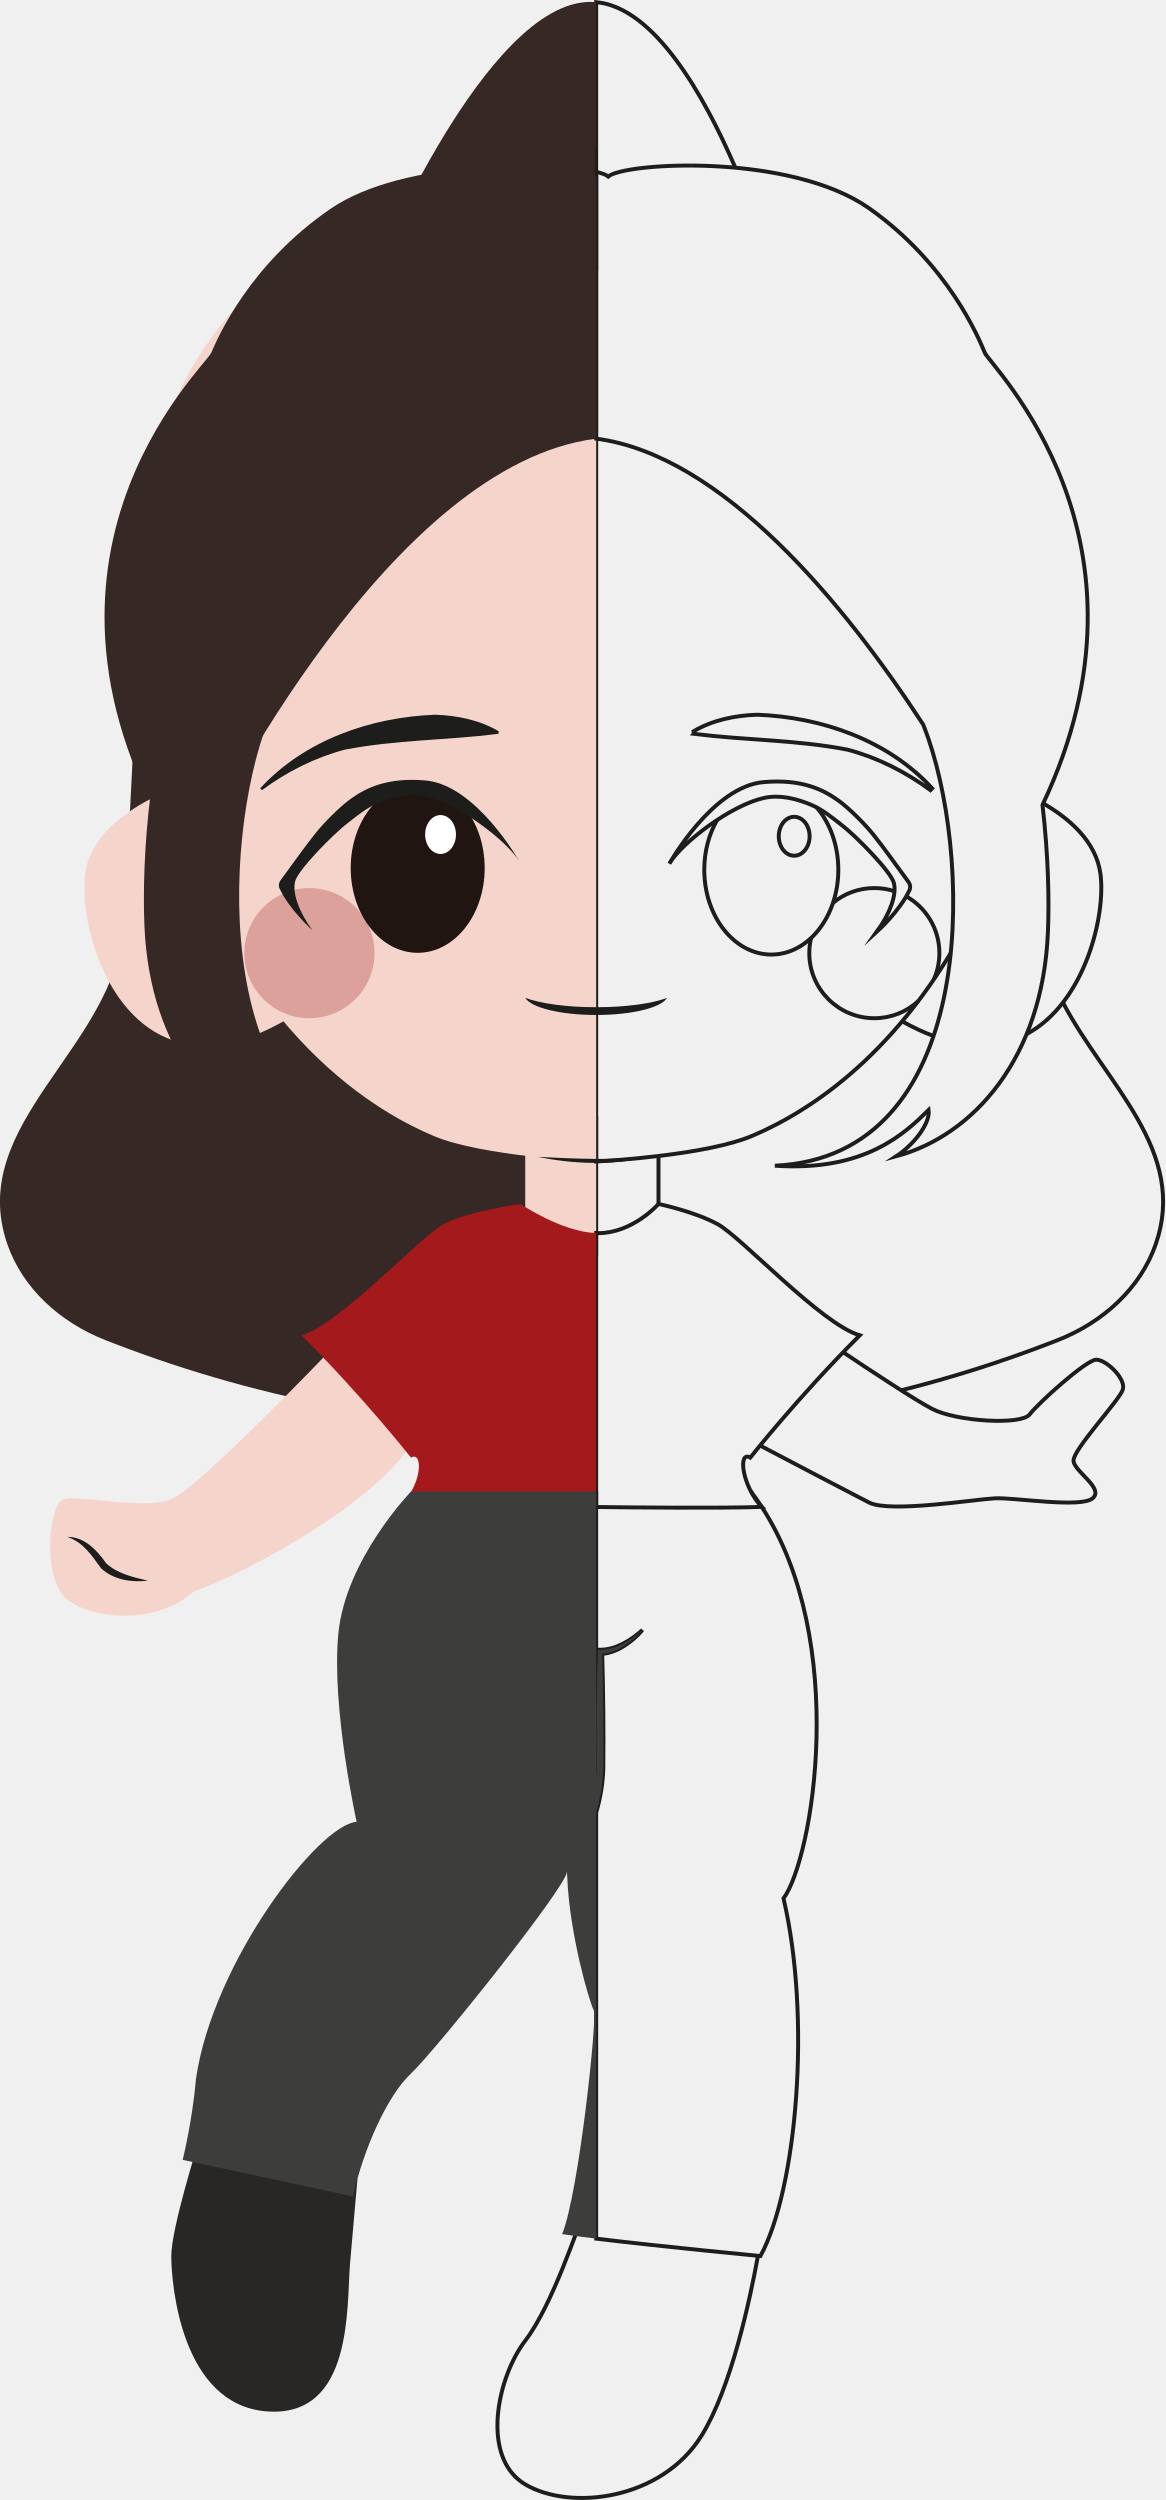
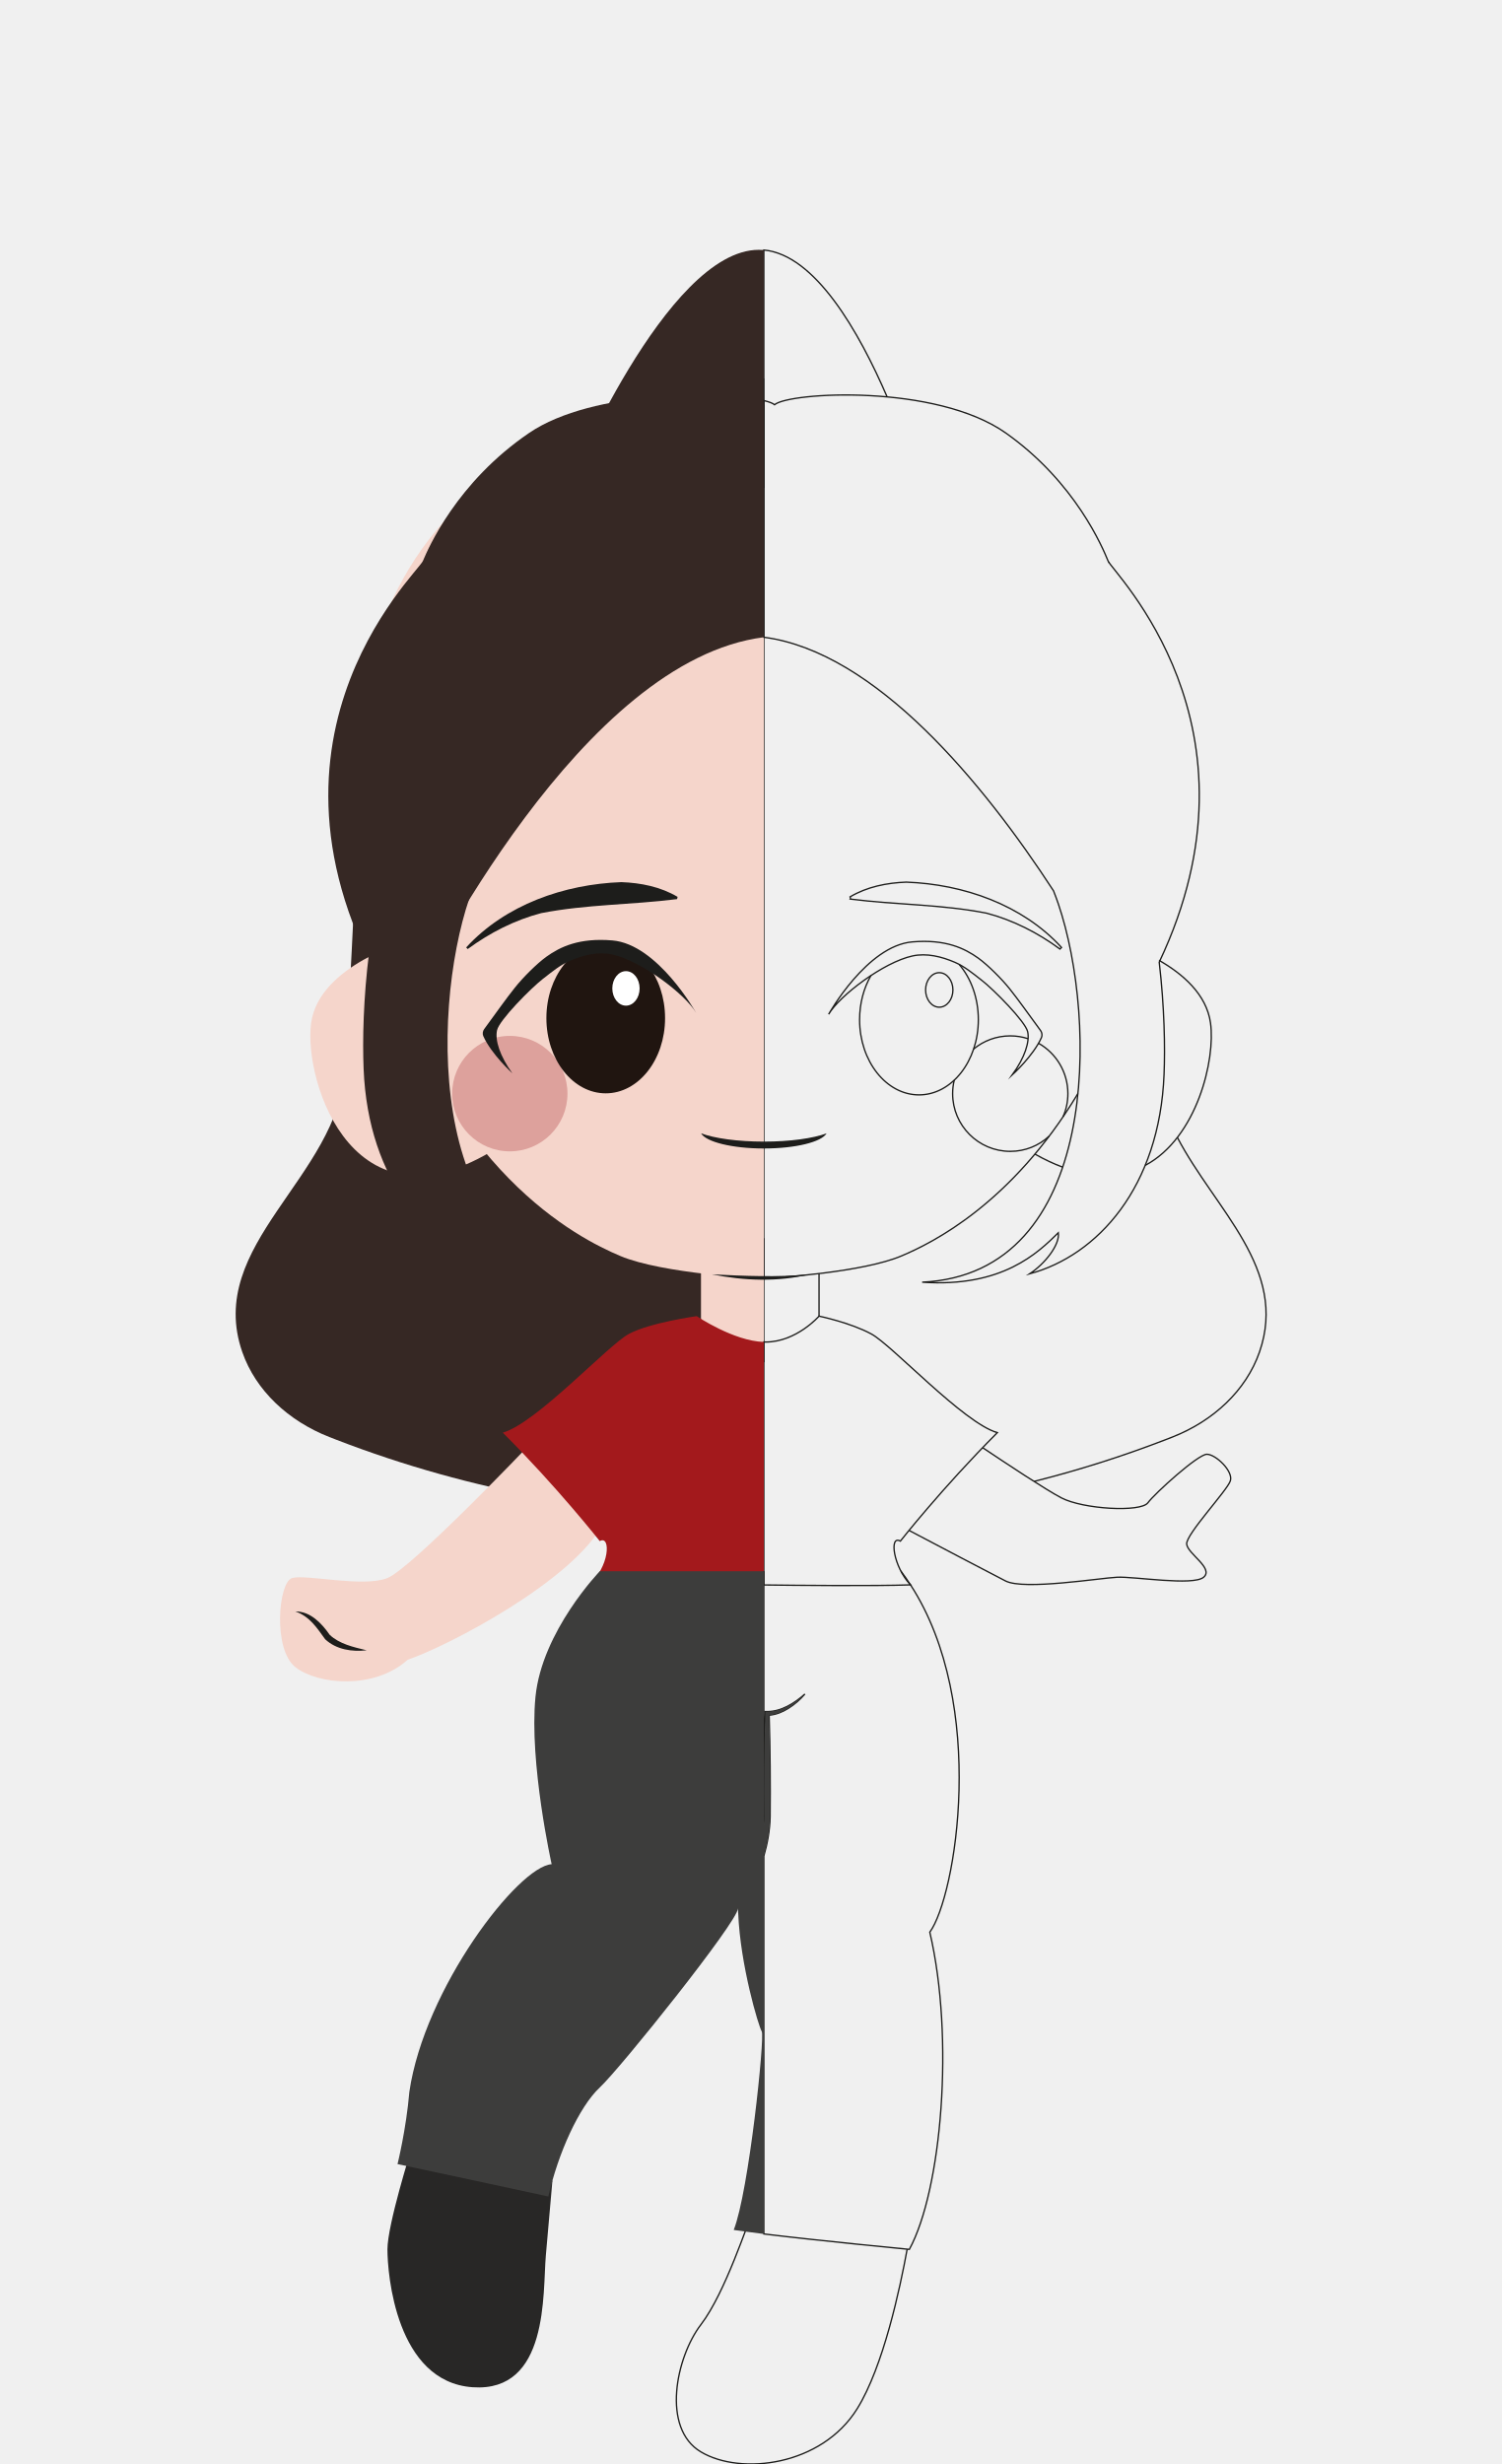
- <svg xmlns="http://www.w3.org/2000/svg" id="Calque_2" data-name="Calque 2" viewBox="0 0 147.34 316.14">
-   <defs>
-     <style>
-       .cls-1 {
-         fill: #201510;
-       }
- 
-       .cls-2 {
-         fill: #a3191c;
-       }
- 
-       .cls-3 {
-         fill: #1d1d1b;
-       }
- 
-       .cls-4 {
-         fill: #3d3d3c;
-       }
- 
-       .cls-5 {
-         fill: #fff;
-       }
- 
-       .cls-6 {
-         fill: #362824;
-       }
- 
-       .cls-7 {
-         stroke-width: .25px;
-       }
- 
-       .cls-7, .cls-8 {
-         fill: none;
-         stroke: #1d1d1b;
-         stroke-miterlimit: 10;
-       }
- 
-       .cls-9 {
-         fill: #282726;
-       }
- 
-       .cls-8 {
-         stroke-width: .5px;
-       }
- 
-       .cls-10 {
-         fill: #dda19c;
-       }
- 
-       .cls-11 {
-         fill: #f5d5cb;
-       }
-     </style>
-   </defs>
-   <g id="Calque_2-2" data-name="Calque 2">
-     <g id="ux_ui" data-name="ux/ui">
-       <path class="cls-8" d="M134.42,126.78c5.41,10.34,15.85,18.74,11.72,30.59-1.92,5.5-6.6,9.83-12.42,12.11-.35.13-.69.27-1.03.4-6.13,2.36-12.38,4.34-18.72,5.93" />
-       <path class="cls-6" d="M75.15,58.02l-.6,122.78c-20.46.14-40.94-3.51-60.16-10.92-.34-.13-.69-.27-1.03-.4-5.83-2.28-10.5-6.61-12.42-12.11-5.34-15.33,13.68-24.88,14.68-40.33,1.19-18.35,2.85-59.03,2.85-59.03h55.07s1.61,0,1.61,0Z" />
-       <path class="cls-8" d="M92.99,21.21C88.98,11.93,82.73.95,75.39.27v33.92" />
-       <path class="cls-6" d="M75.39.27v33.92h-27.95S61.46.24,74.67.24c.24,0,.48.01.72.03Z" />
-       <g>
-         <path class="cls-11" d="M41.74,170.79s-16.64,17.42-20.09,18.8-11.64-.58-13.6,0-2.77,10.15.46,12.69c3.23,2.54,11.3,3.23,16.03-1.04,5.77-1.96,23.76-11.3,28.03-19.61-4.73-5.88-10.84-10.84-10.84-10.84Z" />
-         <path class="cls-3" d="M18.67,199.89c-2.05.23-4.31-.09-5.9-1.58-1.21-1.66-2.2-3.24-4.25-3.96,2.14-.04,3.79,1.73,4.89,3.32,1.37,1.31,3.42,1.77,5.26,2.21h0Z" />
+ <svg xmlns="http://www.w3.org/2000/svg" width="295" height="484" viewBox="0 0 295 484" fill="none">
+   <g clip-path="url(#clip0_1412_8901)">
+     <g clip-path="url(#clip1_1412_8901)">
+       <g clip-path="url(#clip2_1412_8901)">
+         <path d="M231.278 223.432C238.723 237.679 253.09 249.254 247.407 265.582C244.764 273.16 238.324 279.127 230.315 282.268C229.834 282.448 229.366 282.64 228.898 282.82C220.462 286.071 211.861 288.8 203.137 290.991" stroke="#1D1D1B" stroke-width="0.264" stroke-miterlimit="10" />
+         <path d="M149.714 128.686L148.888 297.866C120.733 298.058 92.549 293.029 66.1 282.819C65.633 282.64 65.151 282.447 64.683 282.268C56.66 279.126 50.234 273.16 47.592 265.581C40.243 244.458 66.417 231.299 67.793 210.01C69.431 184.725 71.715 128.672 71.715 128.672H147.498H149.714V128.686Z" fill="#362824" />
+         <path d="M174.265 77.965C168.746 65.178 160.146 50.048 150.045 49.111V95.85" stroke="#1D1D1B" stroke-width="0.264" stroke-miterlimit="10" />
+         <path d="M150.045 49.112V95.85H111.582C111.582 95.85 130.875 49.07 149.054 49.07C149.384 49.07 149.714 49.084 150.045 49.112Z" fill="#362824" />
+         <path d="M103.738 284.072C103.738 284.072 80.839 308.075 76.092 309.977C71.344 311.879 60.074 309.178 57.377 309.977C54.679 310.776 53.565 323.963 58.01 327.463C62.454 330.963 73.56 331.913 80.069 326.03C88.009 323.329 112.765 310.459 118.642 299.009C112.132 290.907 103.724 284.072 103.724 284.072H103.738Z" fill="#F5D5CB" />
+         <path d="M71.991 324.17C69.17 324.487 66.06 324.046 63.872 321.993C62.207 319.705 60.844 317.528 58.023 316.536C60.968 316.481 63.239 318.92 64.753 321.111C66.638 322.916 69.459 323.55 71.991 324.156V324.17Z" fill="#1D1D1B" />
+         <path d="M193.02 284.363C197.533 287.381 205.501 292.672 208.501 294.229C212.795 296.461 224.065 297.095 225.482 295.194C226.914 293.278 235.335 285.659 237.069 285.659C238.803 285.659 242.312 288.993 241.679 290.895C241.046 292.81 232.955 301.38 233.106 303.296C233.271 305.197 238.501 308.063 236.436 309.813C234.372 311.563 222.785 309.648 219.455 309.813C216.125 309.965 201.208 312.404 197.547 310.557C194.74 309.124 183.552 303.241 178.557 300.609" stroke="#1D1D1B" stroke-width="0.264" stroke-miterlimit="10" />
+         <path d="M160.889 258.526V250.162" stroke="#1D1D1B" stroke-width="0.264" stroke-miterlimit="10" />
+         <path d="M150.045 267.58V263.598V251.128V243.219" stroke="#1D1D1B" stroke-width="0.264" stroke-miterlimit="10" />
+         <path d="M150.045 243.219H137.701V267.58H150.045V243.219Z" fill="#F5D5CB" />
+         <path d="M178.861 311.315C171.623 311.563 156.279 311.412 150.045 311.329V263.598C150.169 263.612 150.279 263.612 150.403 263.612C156.444 263.612 160.889 258.527 160.889 258.527C160.889 258.527 167.026 259.795 171.155 262.027C175.269 264.246 189.251 279.499 195.911 281.414C185.122 292.217 176.866 302.717 176.866 302.717C174.636 301.435 175.448 307.719 178.861 311.315Z" stroke="#1D1D1B" stroke-width="0.264" stroke-miterlimit="10" />
+         <path d="M150.044 263.598V311.329C148.351 311.315 147.333 311.301 147.333 311.301C147.333 311.301 124.709 311.742 115.503 311.425C119.81 307.912 120.031 301.435 117.815 302.717C117.815 302.717 109.558 292.217 98.769 281.414C105.43 279.499 119.398 264.246 123.526 262.027C127.654 259.795 136.861 258.527 136.861 258.527C136.861 258.527 144.085 263.419 150.044 263.598Z" fill="#A3191C" />
+         <path d="M80.757 422.291C80.757 422.291 76.106 437.021 76.106 441.844C76.106 446.666 77.798 467.859 92.825 468.92C107.853 469.981 106.587 450.483 107.22 443.07C107.853 435.657 108.513 428.354 108.513 428.354L80.757 422.291Z" fill="#282726" />
+         <path d="M178.2 441.803C176.811 449.423 173.522 464.897 168.375 473.151C161.398 484.381 145.518 486.296 137.687 481.625C129.857 476.967 132.816 462.982 137.687 456.616C142.559 450.264 147.004 436.071 147.637 435.217L150.045 435.382" stroke="#1D1D1B" stroke-width="0.264" stroke-miterlimit="10" />
+         <path d="M150.045 308.641V358.521C150.1 357.984 150.114 357.446 150.127 356.909C150.059 350.13 150.127 343.35 150.334 336.571V336.199H150.705C153.416 336.213 156.017 334.628 158.109 332.754C157.187 333.843 156.086 334.793 154.861 335.565C153.747 336.268 152.467 336.805 151.091 336.915C151.283 343.584 151.352 350.254 151.283 356.923C151.215 359.527 150.761 362.09 150.045 364.57V438.812C161.481 440.204 178.627 441.843 178.627 441.843C184.971 430.186 187.517 400.299 182.645 379.534C187.737 372.603 194.122 334.807 178.861 311.314C178.861 311.3 178.833 311.286 178.833 311.286C178.255 310.377 177.636 309.495 176.989 308.641H176.976" stroke="#1D1D1B" stroke-width="0.264" stroke-miterlimit="10" />
+         <path d="M158.109 332.754C157.187 333.843 156.087 334.793 154.862 335.565C153.747 336.268 152.467 336.805 151.091 336.915C151.284 343.584 151.353 350.254 151.284 356.923C151.215 359.527 150.761 362.09 150.045 364.57V438.812C147.789 438.536 145.766 438.261 144.128 438.026C147.087 430.599 150.266 400.093 149.633 399.032C148.999 397.998 145.408 385.983 145.009 375.786C144.995 375.745 144.995 375.704 144.995 375.676C144.981 375.4 144.967 375.125 144.967 374.863C144.967 377.412 121.904 406.238 117.817 410.041C113.743 413.858 109.629 422.98 107.716 431.454C107.716 431.454 84.225 426.369 78.088 425.088C78.088 425.088 79.781 418.309 80.413 410.895C83.386 390.557 101.798 366.609 108.363 366.182C108.363 366.182 103.918 346.258 105.184 333.333C106.45 320.408 117.817 308.641 117.817 308.641H150.045V358.521C150.1 357.984 150.114 357.446 150.128 356.909C150.059 350.13 150.128 343.35 150.334 336.571V336.199H150.706C153.417 336.213 156.018 334.628 158.109 332.754Z" fill="#3D3D3C" />
+         <path d="M217.874 110.552C217.874 110.552 217.805 110.442 217.777 110.4" stroke="#1D1D1B" stroke-width="0.264" stroke-miterlimit="10" />
+         <path d="M150.045 79.494V251.127C152.893 250.975 169.531 249.9 177.072 246.704C183.127 244.154 198.718 236.466 211.75 214.791" stroke="#1D1D1B" stroke-width="0.264" stroke-miterlimit="10" />
+         <path d="M150.044 79.494V251.127C149.769 251.141 149.618 251.154 149.618 251.154H149.301C149.301 251.154 130.091 250.204 121.834 246.704C113.577 243.217 87.541 230.182 74.536 185.042C61.518 139.902 72.624 79.494 149.453 79.494H150.044Z" fill="#F5D5CB" />
+         <path d="M227.713 188.996C228.745 197.897 228.883 205.752 228.663 211.029C227.782 233.186 215.603 246.62 202.255 250.217C205.227 248.274 208.227 244.512 207.897 242.142C203.879 246.097 196.902 252.945 181.145 251.856C216.195 250.244 215.603 200.226 207.897 177.559C207.608 176.719 207.292 175.851 206.948 174.983C193.324 154.066 172.09 128.051 150.045 125.171V78.681C151.077 78.929 151.806 79.204 152.15 79.494C155.04 77.027 183.801 75.346 197.562 85.046C211.31 94.761 216.649 107.713 217.668 110.193C218.617 112.495 249.745 142.478 227.713 188.996Z" stroke="#1D1D1B" stroke-width="0.264" stroke-miterlimit="10" />
+         <path d="M150.045 78.681V125.172C114.472 129.65 84.129 190.099 79.106 200.296C44.524 147.384 82.023 112.674 83.069 110.194C84.129 107.714 89.674 94.761 103.931 85.047C116.523 76.477 142.174 76.793 150.045 78.681Z" fill="#362824" />
+         <path d="M80.481 184.725C80.481 184.725 62.701 189.492 61.119 200.943C59.536 212.393 69.692 244.498 99.21 224.464C91.269 205.076 80.481 184.725 80.481 184.725Z" fill="#F5D5CB" />
+         <path d="M208.75 229.26C207.016 228.626 205.2 227.772 203.287 226.697" stroke="#1D1D1B" stroke-width="0.264" stroke-miterlimit="10" />
+         <path d="M227.672 188.639C232.268 191.257 237.002 195.28 237.786 200.93C238.791 208.122 235.144 223.486 224.961 228.915" stroke="#1D1D1B" stroke-width="0.264" stroke-miterlimit="10" />
+         <path d="M127.835 121.947C127.835 121.947 99.886 153.805 92.193 176.471C84.487 199.138 83.895 249.17 118.945 250.782C103.175 251.87 96.198 245.008 92.193 241.054C91.863 243.424 94.863 247.186 97.835 249.128C84.487 245.532 72.308 232.111 71.427 209.954C70.533 187.798 75.611 122.733 127.849 121.947H127.835Z" fill="#362824" />
+         <path d="M100.146 226.159C106.401 226.159 111.471 221.082 111.471 214.819C111.471 208.556 106.401 203.479 100.146 203.479C93.891 203.479 88.82 208.556 88.82 214.819C88.82 221.082 93.891 226.159 100.146 226.159Z" fill="#DDA19C" />
+         <path d="M191.246 206.069C193.214 204.443 195.705 203.479 198.457 203.479C199.668 203.479 200.851 203.671 201.939 204.03" stroke="#1D1D1B" stroke-width="0.264" stroke-miterlimit="10" />
+         <path d="M187.447 212.188C187.241 213.028 187.131 213.91 187.131 214.819C187.131 221.075 192.195 226.16 198.456 226.16C201.387 226.16 204.043 225.043 206.053 223.211C206.066 223.211 206.08 223.197 206.08 223.183" stroke="#1D1D1B" stroke-width="0.264" stroke-miterlimit="10" />
+         <path d="M204.004 204.926C207.444 206.869 209.77 210.575 209.77 214.819C209.77 216.431 209.44 217.961 208.82 219.353" stroke="#1D1D1B" stroke-width="0.264" stroke-miterlimit="10" />
+         <path d="M150.045 224.245C144.857 224.245 140.329 223.597 137.715 222.619C138.678 224.3 143.811 225.595 150.045 225.595C156.279 225.595 161.412 224.314 162.375 222.619C159.76 223.597 155.233 224.245 150.045 224.245Z" fill="#1D1D1B" />
+         <path d="M118.986 214.763C125.423 214.763 130.642 208.15 130.642 199.992C130.642 191.834 125.423 185.221 118.986 185.221C112.549 185.221 107.33 191.834 107.33 199.992C107.33 208.15 112.549 214.763 118.986 214.763Z" fill="#201510" />
+         <path d="M122.963 197.539C124.445 197.539 125.646 196.021 125.646 194.149C125.646 192.277 124.445 190.76 122.963 190.76C121.481 190.76 120.279 192.277 120.279 194.149C120.279 196.021 121.481 197.539 122.963 197.539Z" fill="white" />
+         <path d="M106.766 192.194C108.431 190.885 110.082 189.534 111.94 188.735C114.541 187.619 117.486 186.875 120.293 187.495C125.949 188.735 134.577 195.253 136.738 198.946C136.738 198.946 129.21 185.47 120.293 184.726C113.77 184.174 110.041 185.979 107.316 187.936C105.445 189.286 102.679 192.056 101.151 193.985C99.362 196.231 97.711 198.587 95.096 202.156C94.821 202.528 94.739 203.093 94.931 203.52C96.555 207.13 100.656 210.837 100.656 210.837C98.206 207.447 97.202 204.333 97.642 202.363C98.082 200.392 104.234 194.15 106.766 192.18V192.194Z" fill="#1D1D1B" />
+         <path d="M188.424 189.451C190.736 192.152 192.181 196.01 192.181 200.295C192.181 208.453 186.951 215.067 180.525 215.067C174.099 215.067 168.855 208.453 168.855 200.295C168.855 197.057 169.681 194.067 171.085 191.628" stroke="#1D1D1B" stroke-width="0.264" stroke-miterlimit="10" />
+         <path d="M184.504 197.842C185.986 197.842 187.187 196.324 187.187 194.452C187.187 192.58 185.986 191.062 184.504 191.062C183.022 191.062 181.82 192.58 181.82 194.452C181.82 196.324 183.022 197.842 184.504 197.842Z" stroke="#1D1D1B" stroke-width="0.264" stroke-miterlimit="10" />
+         <path d="M192.745 192.483C191.08 191.174 189.429 189.824 187.571 189.024C184.97 187.908 182.025 187.164 179.218 187.784C173.562 189.024 164.934 195.542 162.773 199.235C162.773 199.235 170.301 185.759 179.218 185.015C185.741 184.463 189.47 186.269 192.195 188.225C194.066 189.575 196.832 192.345 198.36 194.274C200.149 196.52 201.8 198.876 204.415 202.445C204.69 202.817 204.773 203.382 204.58 203.809C202.956 207.419 198.855 211.126 198.855 211.126C201.305 207.736 202.309 204.622 201.869 202.652C201.429 200.681 195.277 194.44 192.745 192.469V192.483Z" stroke="#1D1D1B" stroke-width="0.264" stroke-miterlimit="10" />
+         <path d="M133.021 176.61C123.925 177.754 115.228 177.63 106.311 179.366C101.109 180.73 96.237 183.21 91.875 186.421L91.572 186.104C99.279 177.698 110.838 173.689 122.053 173.275C125.865 173.413 129.76 174.185 133.104 176.169L133.007 176.596L133.021 176.61Z" fill="#1D1D1B" />
+         <path d="M167.067 176.61C176.163 177.754 184.86 177.63 193.777 179.366C198.979 180.73 203.851 183.21 208.213 186.421L208.516 186.104C200.809 177.698 189.25 173.689 178.035 173.275C174.223 173.413 170.328 174.185 166.984 176.169L167.081 176.596L167.067 176.61Z" stroke="#1D1D1B" stroke-width="0.264" stroke-miterlimit="10" />
+         <path d="M139.82 250.314C146.261 250.645 152.673 250.921 159.1 250.314C152.811 251.858 146.137 251.582 139.82 250.314Z" fill="#1D1D1B" />
+         <path d="M150.045 79.495V74.342" stroke="#1D1D1B" stroke-width="0.132" stroke-miterlimit="10" />
      </g>
-       <path class="cls-8" d="M106.62,171c3.28,2.19,9.07,6.03,11.25,7.16,3.12,1.62,11.31,2.08,12.34.7,1.04-1.39,7.16-6.92,8.42-6.92s3.81,2.42,3.35,3.8c-.46,1.39-6.34,7.61-6.23,9,.12,1.38,3.92,3.46,2.42,4.73s-9.92-.12-12.34,0c-2.42.11-13.26,1.88-15.92.54-2.04-1.04-10.17-5.31-13.8-7.22" />
-       <line class="cls-8" x1="83.27" y1="152.25" x2="83.27" y2="146.18" />
-       <polyline class="cls-8" points="75.39 158.82 75.39 155.93 75.39 146.88 75.39 141.14" />
-       <rect class="cls-11" x="66.42" y="141.14" width="8.97" height="17.68" />
-       <path class="cls-8" d="M96.33,190.56c-5.26.18-16.41.07-20.94.01v-34.64c.09.01.17.01.26.01,4.39,0,7.62-3.69,7.62-3.69,0,0,4.46.92,7.46,2.54,2.99,1.61,13.15,12.68,17.99,14.07-7.84,7.84-13.84,15.46-13.84,15.46-1.62-.93-1.03,3.63,1.45,6.24Z" />
-       <path class="cls-2" d="M75.39,155.93v34.64c-1.23-.01-1.97-.02-1.97-.02,0,0-16.44.32-23.13.09,3.13-2.55,3.29-7.25,1.68-6.32,0,0-6-7.62-13.84-15.46,4.84-1.39,14.99-12.46,17.99-14.07,3-1.62,9.69-2.54,9.69-2.54,0,0,5.25,3.55,9.58,3.68Z" />
-       <path class="cls-9" d="M25.04,271.1s-3.38,10.69-3.38,14.19,1.23,18.88,12.15,19.65,10-13.38,10.46-18.76.94-10.68.94-10.68l-20.17-4.4Z" />
-       <path class="cls-8" d="M95.85,285.26c-1.01,5.53-3.4,16.76-7.14,22.75-5.07,8.15-16.61,9.54-22.3,6.15-5.69-3.38-3.54-13.53,0-18.15,3.54-4.61,6.77-14.91,7.23-15.53l1.75.12" />
-       <path class="cls-8" d="M75.39,188.62v36.2c.04-.39.05-.78.06-1.17-.05-4.92,0-9.84.15-14.76v-.27h.27c1.97.01,3.86-1.14,5.38-2.5-.67.79-1.47,1.48-2.36,2.04-.81.51-1.74.9-2.74.98.14,4.84.19,9.68.14,14.52-.05,1.89-.38,3.75-.9,5.55v53.88c8.31,1.01,20.77,2.2,20.77,2.2,4.61-8.46,6.46-30.15,2.92-45.22,3.7-5.03,8.34-32.46-2.75-49.51,0-.01-.02-.02-.02-.02-.42-.66-.87-1.3-1.34-1.92h-.01" />
-       <path class="cls-4" d="M81.25,206.12c-.67.79-1.47,1.48-2.36,2.04-.81.51-1.74.9-2.74.98.14,4.84.19,9.68.14,14.52-.05,1.89-.38,3.75-.9,5.55v53.88c-1.64-.2-3.11-.4-4.3-.57,2.15-5.39,4.46-27.53,4-28.3-.46-.75-3.07-9.47-3.36-16.87-.01-.03-.01-.06-.01-.08-.01-.2-.02-.4-.02-.59,0,1.85-16.76,22.77-19.73,25.53-2.96,2.77-5.95,9.39-7.34,15.54,0,0-17.07-3.69-21.53-4.62,0,0,1.23-4.92,1.69-10.3,2.16-14.76,15.54-32.14,20.31-32.45,0,0-3.23-14.46-2.31-23.84.92-9.38,9.18-17.92,9.18-17.92h23.42v36.2c.04-.39.05-.78.06-1.17-.05-4.92,0-9.84.15-14.76v-.27h.27c1.97.01,3.86-1.14,5.38-2.5Z" />
-       <path class="cls-8" d="M124.68,44.86s-.05-.08-.07-.11" />
-       <path class="cls-8" d="M75.39,22.32v124.56c2.07-.11,14.16-.89,19.64-3.21,4.4-1.85,15.73-7.43,25.2-23.16" />
-       <path class="cls-11" d="M75.39,22.32v124.56c-.2.01-.31.02-.31.02h-.23s-13.96-.69-19.96-3.23c-6-2.53-24.92-11.99-34.37-44.75-9.46-32.76-1.39-76.6,54.44-76.6h.43Z" />
-       <path class="cls-8" d="M131.83,101.79c.75,6.46.85,12.16.69,15.99-.64,16.08-9.49,25.83-19.19,28.44,2.16-1.41,4.34-4.14,4.1-5.86-2.92,2.87-7.99,7.84-19.44,7.05,25.47-1.17,25.04-37.47,19.44-53.92-.21-.61-.44-1.24-.69-1.87-9.9-15.18-25.33-34.06-41.35-36.15V21.73c.75.18,1.28.38,1.53.59,2.1-1.79,23-3.01,33,4.03,9.99,7.05,13.87,16.45,14.61,18.25.69,1.67,23.31,23.43,7.3,57.19Z" />
-       <path class="cls-6" d="M75.39,21.73v33.74c-25.85,3.25-47.9,47.12-51.55,54.52-25.13-38.4,2.12-63.59,2.88-65.39.77-1.8,4.8-11.2,15.16-18.25,9.15-6.22,27.79-5.99,33.51-4.62Z" />
-       <path class="cls-11" d="M24.84,98.69s-12.92,3.46-14.07,11.77c-1.15,8.31,6.23,31.61,27.68,17.07-5.77-14.07-13.61-28.84-13.61-28.84Z" />
-       <path class="cls-8" d="M118.05,131.01c-1.26-.46-2.58-1.08-3.97-1.86" />
-       <path class="cls-8" d="M131.8,101.53c3.34,1.9,6.78,4.82,7.35,8.92.73,5.22-1.92,16.37-9.32,20.31" />
-       <path class="cls-6" d="M59.25,53.13s-20.31,23.12-25.9,39.57c-5.6,16.45-6.03,52.76,19.44,53.93-11.46.79-16.53-4.19-19.44-7.06-.24,1.72,1.94,4.45,4.1,5.86-9.7-2.61-18.55-12.35-19.19-28.43-.65-16.08,3.04-63.3,41-63.87Z" />
-       <circle class="cls-10" cx="39.13" cy="120.53" r="8.23" />
-       <g>
-         <path class="cls-8" d="M105.33,114.18c1.43-1.18,3.24-1.88,5.24-1.88.88,0,1.74.14,2.53.4" />
-         <path class="cls-8" d="M102.57,118.62c-.15.61-.23,1.25-.23,1.91,0,4.54,3.68,8.23,8.23,8.23,2.13,0,4.06-.81,5.52-2.14.01,0,.02-.01.02-.02" />
-         <path class="cls-8" d="M114.6,113.35c2.5,1.41,4.19,4.1,4.19,7.18,0,1.17-.24,2.28-.69,3.29" />
-       </g>
-       <path class="cls-3" d="M75.39,127.37c-3.77,0-7.06-.47-8.96-1.18.7,1.22,4.43,2.16,8.96,2.16s8.26-.93,8.96-2.16c-1.9.71-5.19,1.18-8.96,1.18Z" />
-       <g>
-         <ellipse class="cls-1" cx="52.82" cy="109.77" rx="8.47" ry="10.72" />
-         <ellipse class="cls-5" cx="55.71" cy="105.53" rx="1.95" ry="2.46" />
-         <path class="cls-3" d="M43.94,104.11c1.21-.95,2.41-1.93,3.76-2.51,1.89-.81,4.03-1.35,6.07-.9,4.11.9,10.38,5.63,11.95,8.31,0,0-5.47-9.78-11.95-10.32-4.74-.4-7.45.91-9.43,2.33-1.36.98-3.37,2.99-4.48,4.39-1.3,1.63-2.5,3.34-4.4,5.93-.2.27-.26.68-.12.99,1.18,2.62,4.16,5.31,4.16,5.31-1.78-2.46-2.51-4.72-2.19-6.15s4.79-5.96,6.63-7.39Z" />
-       </g>
-       <g>
-         <path class="cls-8" d="M103.28,102.12c1.68,1.96,2.73,4.76,2.73,7.87,0,5.92-3.8,10.72-8.47,10.72s-8.48-4.8-8.48-10.72c0-2.35.6-4.52,1.62-6.29" />
-         <ellipse class="cls-8" cx="100.43" cy="105.75" rx="1.95" ry="2.46" />
-         <path class="cls-8" d="M106.42,104.32c-1.21-.95-2.41-1.93-3.76-2.51-1.89-.81-4.03-1.35-6.07-.9-4.11.9-10.38,5.63-11.95,8.31,0,0,5.47-9.78,11.95-10.32,4.74-.4,7.45.91,9.43,2.33,1.36.98,3.37,2.99,4.48,4.39,1.3,1.63,2.5,3.34,4.4,5.93.2.27.26.68.12.99-1.18,2.62-4.16,5.31-4.16,5.31,1.78-2.46,2.51-4.72,2.19-6.15s-4.79-5.96-6.63-7.39Z" />
-       </g>
-       <path class="cls-3" d="M63.02,92.8c-6.61.83-12.93.74-19.41,2-3.78.99-7.32,2.79-10.49,5.12,0,0-.22-.23-.22-.23,5.6-6.1,14-9.01,22.15-9.31,2.77.1,5.6.66,8.03,2.1l-.07.31h0Z" />
-       <path class="cls-8" d="M87.76,92.8c6.61.83,12.93.74,19.41,2,3.78.99,7.32,2.79,10.49,5.12,0,0,.22-.23.22-.23-5.6-6.1-14-9.01-22.15-9.31-2.77.1-5.6.66-8.03,2.1l.07.31h0Z" />
-       <path class="cls-3" d="M67.96,146.29c4.68.24,9.34.44,14.01,0-4.57,1.12-9.42.92-14.01,0h0Z" />
-       <line class="cls-7" x1="75.39" y1="22.32" x2="75.39" y2="18.58" />
    </g>
  </g>
+   <defs>
+     <clipPath id="clip0_1412_8901">
+       <rect width="295" height="484" fill="white" />
+     </clipPath>
+     <clipPath id="clip1_1412_8901">
+       <rect width="295" height="484" fill="white" />
+     </clipPath>
+     <clipPath id="clip2_1412_8901">
+       <rect width="295" height="484" fill="white" />
+     </clipPath>
+   </defs>
</svg>
